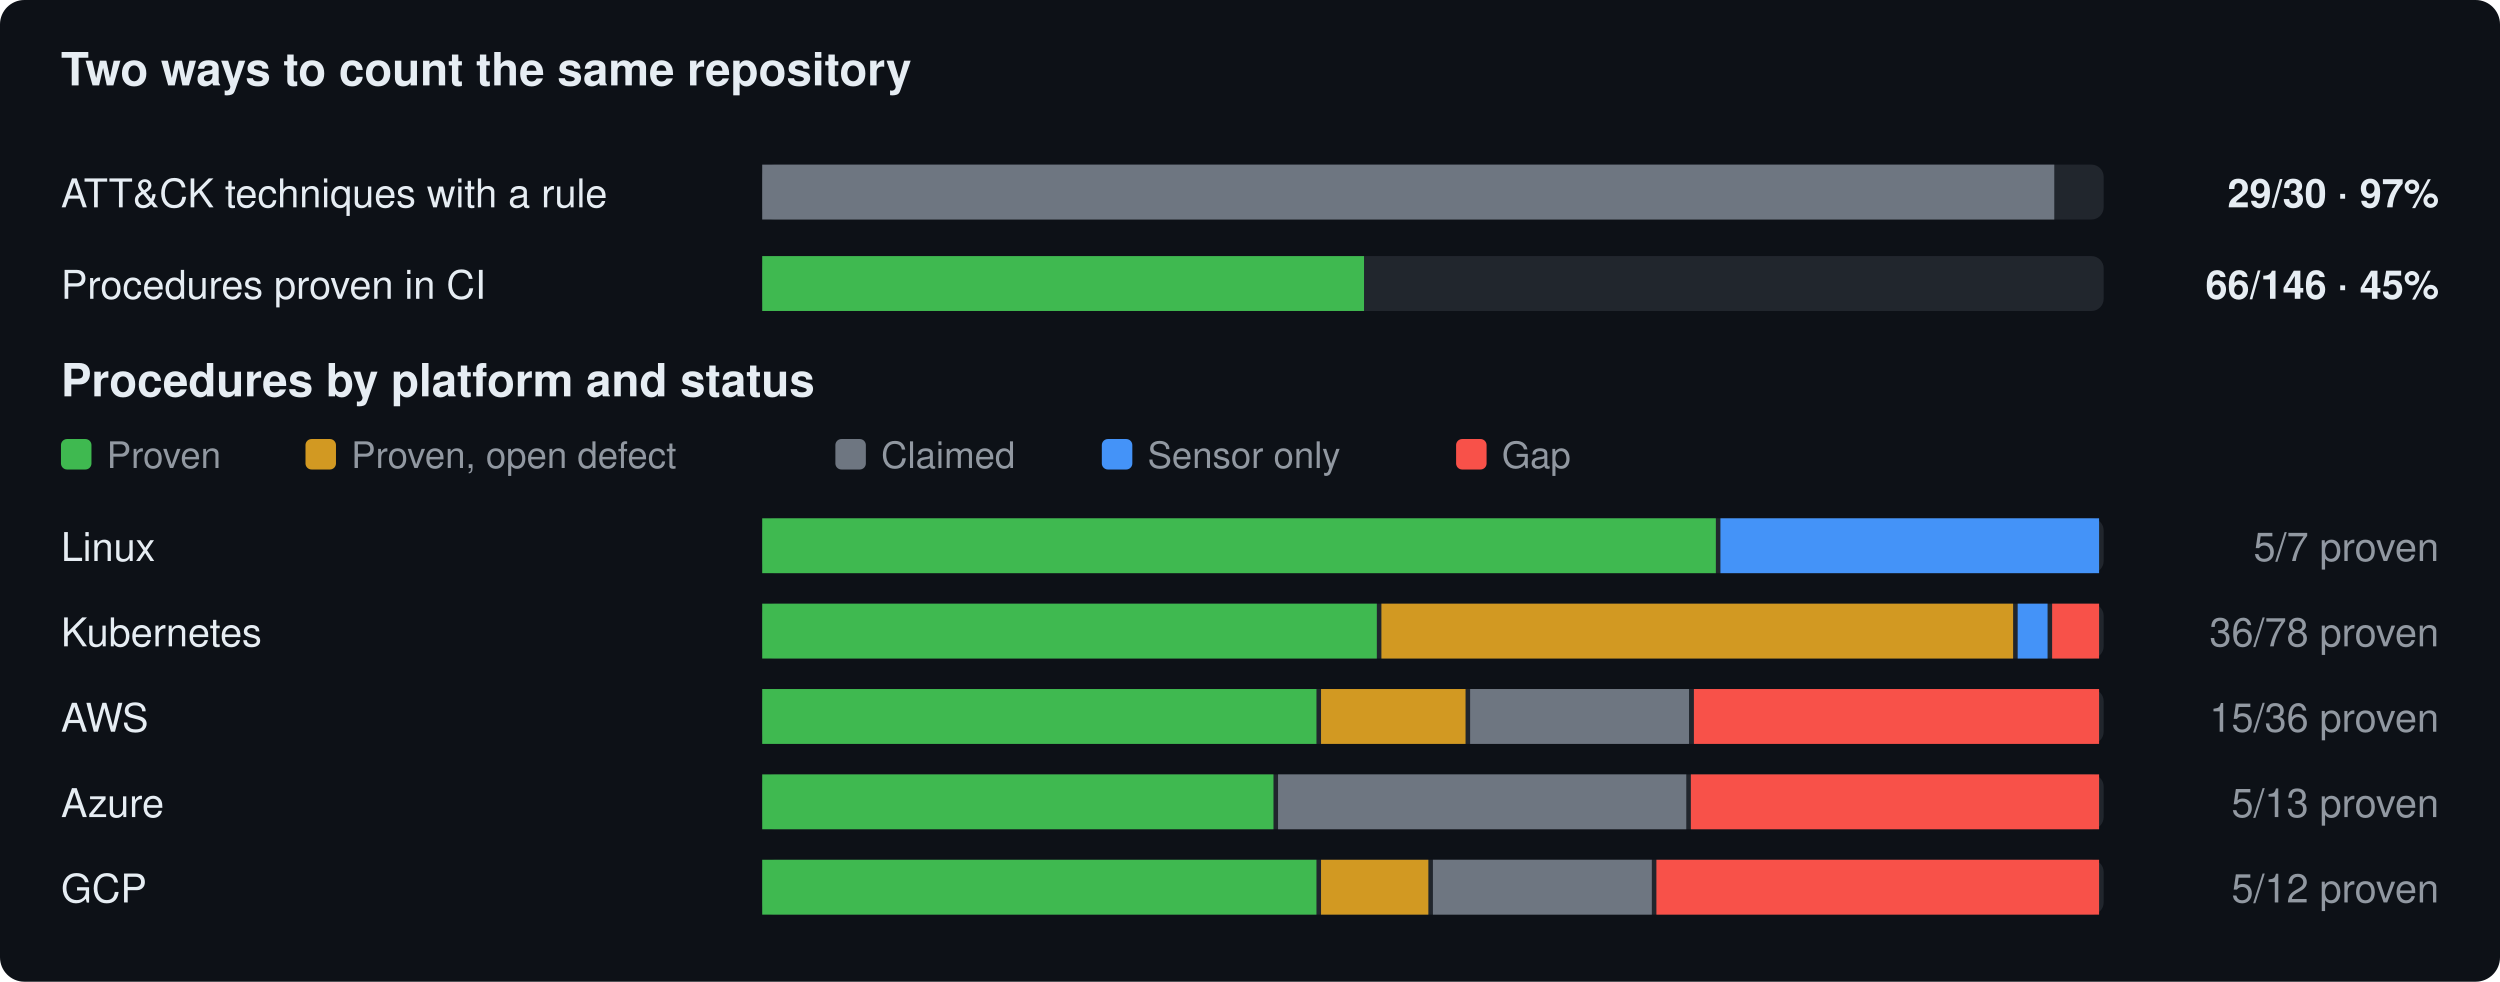
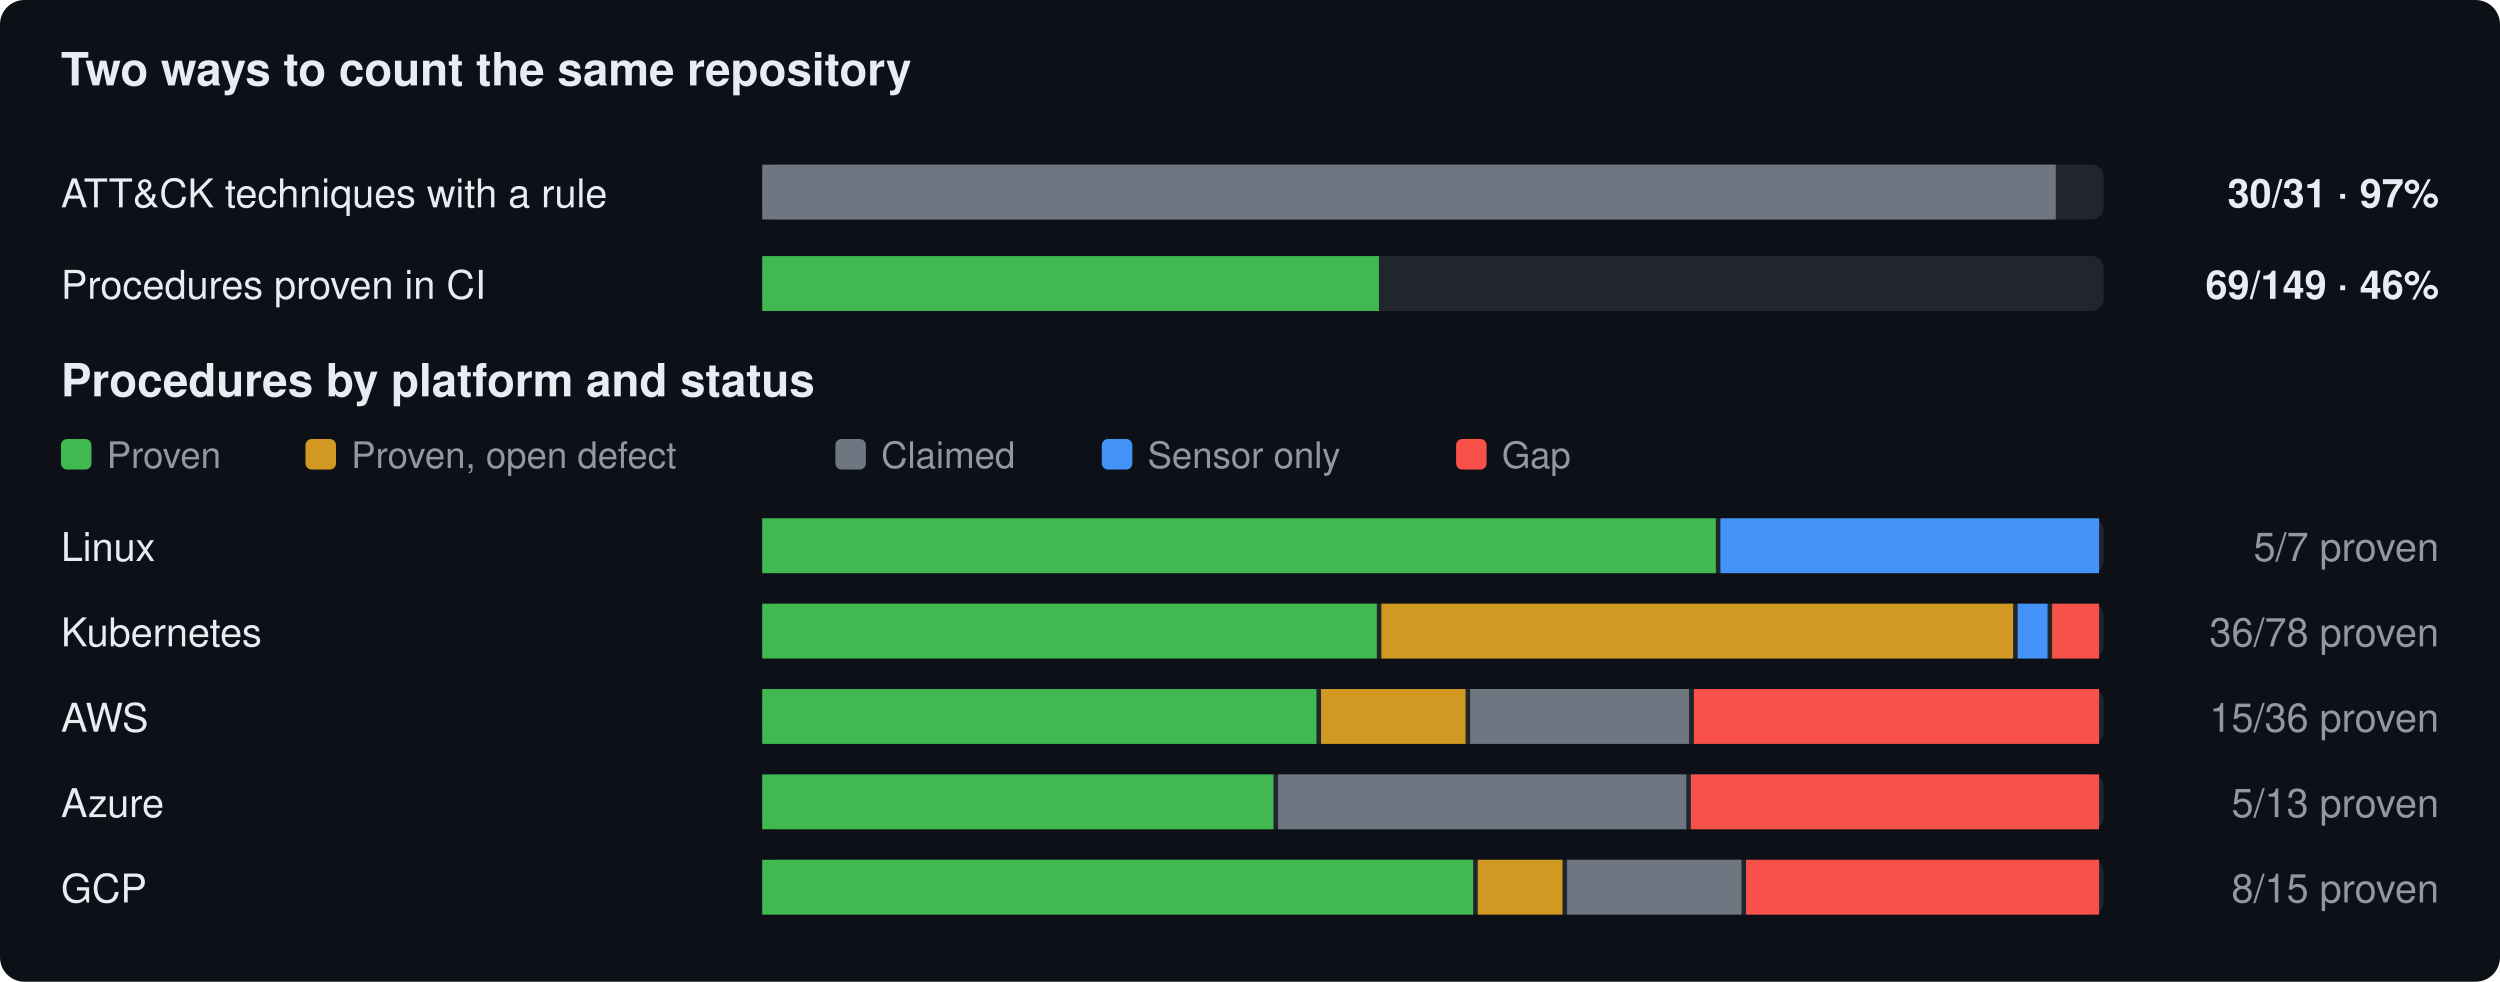
- <svg xmlns="http://www.w3.org/2000/svg" width="820" height="322" viewBox="0 0 820 322" font-family="-apple-system,BlinkMacSystemFont,'Segoe UI',Helvetica,Arial,sans-serif" role="img" aria-label="Procedure coverage: 66 of 146 procedures proven in CI">
+ <svg xmlns="http://www.w3.org/2000/svg" width="820" height="322" viewBox="0 0 820 322" font-family="-apple-system,BlinkMacSystemFont,'Segoe UI',Helvetica,Arial,sans-serif" role="img" aria-label="Procedure coverage: 69 of 149 procedures proven in CI">
  <rect width="820" height="322" rx="8" fill="#0d1117" />
  <text x="20" y="28" fill="#e6edf3" font-size="15" font-weight="600" text-anchor="start">Two ways to count the same repository</text>
  <text x="20" y="68" fill="#e6edf3" font-size="13" font-weight="400" text-anchor="start">ATT&amp;CK techniques with a rule</text>
  <rect x="250" y="54" width="440" height="18" rx="4" fill="#21262d" />
-   <rect x="250.0" y="54" width="423.8" height="18" fill="#6e7681" />
-   <text x="800" y="68" fill="#e6edf3" font-size="13" font-weight="600" text-anchor="end">29/30 · 97%</text>
+   <rect x="250.0" y="54" width="424.3" height="18" fill="#6e7681" />
+   <text x="800" y="68" fill="#e6edf3" font-size="13" font-weight="600" text-anchor="end">30/31 · 97%</text>
  <text x="20" y="98" fill="#e6edf3" font-size="13" font-weight="400" text-anchor="start">Procedures proven in CI</text>
  <rect x="250" y="84" width="440" height="18" rx="4" fill="#21262d" />
-   <rect x="250.0" y="84" width="197.4" height="18" fill="#3fb950" />
-   <text x="800" y="98" fill="#e6edf3" font-size="13" font-weight="600" text-anchor="end">66/146 · 45%</text>
+   <rect x="250.0" y="84" width="202.3" height="18" fill="#3fb950" />
+   <text x="800" y="98" fill="#e6edf3" font-size="13" font-weight="600" text-anchor="end">69/149 · 46%</text>
  <text x="20" y="130" fill="#e6edf3" font-size="15" font-weight="600" text-anchor="start">Procedures by platform and status</text>
  <rect x="20" y="144" width="10" height="10" rx="2" fill="#3fb950" />
  <text x="35" y="153.5" fill="#9198a1" font-size="12" font-weight="400" text-anchor="start">Proven</text>
  <rect x="100.2" y="144" width="10" height="10" rx="2" fill="#d29922" />
  <text x="115.2" y="153.5" fill="#9198a1" font-size="12" font-weight="400" text-anchor="start">Proven, open defect</text>
  <rect x="274.0" y="144" width="10" height="10" rx="2" fill="#6e7681" />
  <text x="289.0" y="153.5" fill="#9198a1" font-size="12" font-weight="400" text-anchor="start">Claimed</text>
  <rect x="361.4" y="144" width="10" height="10" rx="2" fill="#4493f8" />
  <text x="376.4" y="153.5" fill="#9198a1" font-size="12" font-weight="400" text-anchor="start">Sensor only</text>
  <rect x="477.6" y="144" width="10" height="10" rx="2" fill="#f85149" />
  <text x="492.6" y="153.5" fill="#9198a1" font-size="12" font-weight="400" text-anchor="start">Gap</text>
  <text x="20" y="184" fill="#e6edf3" font-size="13" font-weight="400" text-anchor="start">Linux</text>
  <rect x="250" y="170" width="440" height="18" rx="4" fill="#21262d" />
  <rect x="250.0" y="170" width="312.8" height="18" fill="#3fb950" />
  <rect x="564.3" y="170" width="124.2" height="18" fill="#4493f8" />
  <text x="800" y="184" fill="#9198a1" font-size="13" font-weight="400" text-anchor="end">5/7 proven</text>
  <text x="20" y="212" fill="#e6edf3" font-size="13" font-weight="400" text-anchor="start">Kubernetes</text>
  <rect x="250" y="198" width="440" height="18" rx="4" fill="#21262d" />
  <rect x="250.0" y="198" width="201.6" height="18" fill="#3fb950" />
  <rect x="453.1" y="198" width="207.2" height="18" fill="#d29922" />
  <rect x="661.8" y="198" width="9.8" height="18" fill="#4493f8" />
  <rect x="673.1" y="198" width="15.4" height="18" fill="#f85149" />
  <text x="800" y="212" fill="#9198a1" font-size="13" font-weight="400" text-anchor="end">36/78 proven</text>
  <text x="20" y="240" fill="#e6edf3" font-size="13" font-weight="400" text-anchor="start">AWS</text>
  <rect x="250" y="226" width="440" height="18" rx="4" fill="#21262d" />
  <rect x="250.0" y="226" width="181.8" height="18" fill="#3fb950" />
  <rect x="433.3" y="226" width="47.4" height="18" fill="#d29922" />
  <rect x="482.2" y="226" width="71.8" height="18" fill="#6e7681" />
  <rect x="555.6" y="226" width="132.9" height="18" fill="#f85149" />
  <text x="800" y="240" fill="#9198a1" font-size="13" font-weight="400" text-anchor="end">15/36 proven</text>
  <text x="20" y="268" fill="#e6edf3" font-size="13" font-weight="400" text-anchor="start">Azure</text>
  <rect x="250" y="254" width="440" height="18" rx="4" fill="#21262d" />
  <rect x="250.0" y="254" width="167.7" height="18" fill="#3fb950" />
  <rect x="419.2" y="254" width="133.9" height="18" fill="#6e7681" />
  <rect x="554.6" y="254" width="133.9" height="18" fill="#f85149" />
  <text x="800" y="268" fill="#9198a1" font-size="13" font-weight="400" text-anchor="end">5/13 proven</text>
  <text x="20" y="296" fill="#e6edf3" font-size="13" font-weight="400" text-anchor="start">GCP</text>
  <rect x="250" y="282" width="440" height="18" rx="4" fill="#21262d" />
-   <rect x="250.0" y="282" width="181.8" height="18" fill="#3fb950" />
-   <rect x="433.3" y="282" width="35.2" height="18" fill="#d29922" />
-   <rect x="470.0" y="282" width="71.8" height="18" fill="#6e7681" />
-   <rect x="543.3" y="282" width="145.2" height="18" fill="#f85149" />
-   <text x="800" y="296" fill="#9198a1" font-size="13" font-weight="400" text-anchor="end">5/12 proven</text>
+   <rect x="250.0" y="282" width="233.2" height="18" fill="#3fb950" />
+   <rect x="484.7" y="282" width="27.8" height="18" fill="#d29922" />
+   <rect x="514.0" y="282" width="57.2" height="18" fill="#6e7681" />
+   <rect x="572.7" y="282" width="115.8" height="18" fill="#f85149" />
+   <text x="800" y="296" fill="#9198a1" font-size="13" font-weight="400" text-anchor="end">8/15 proven</text>
</svg>
